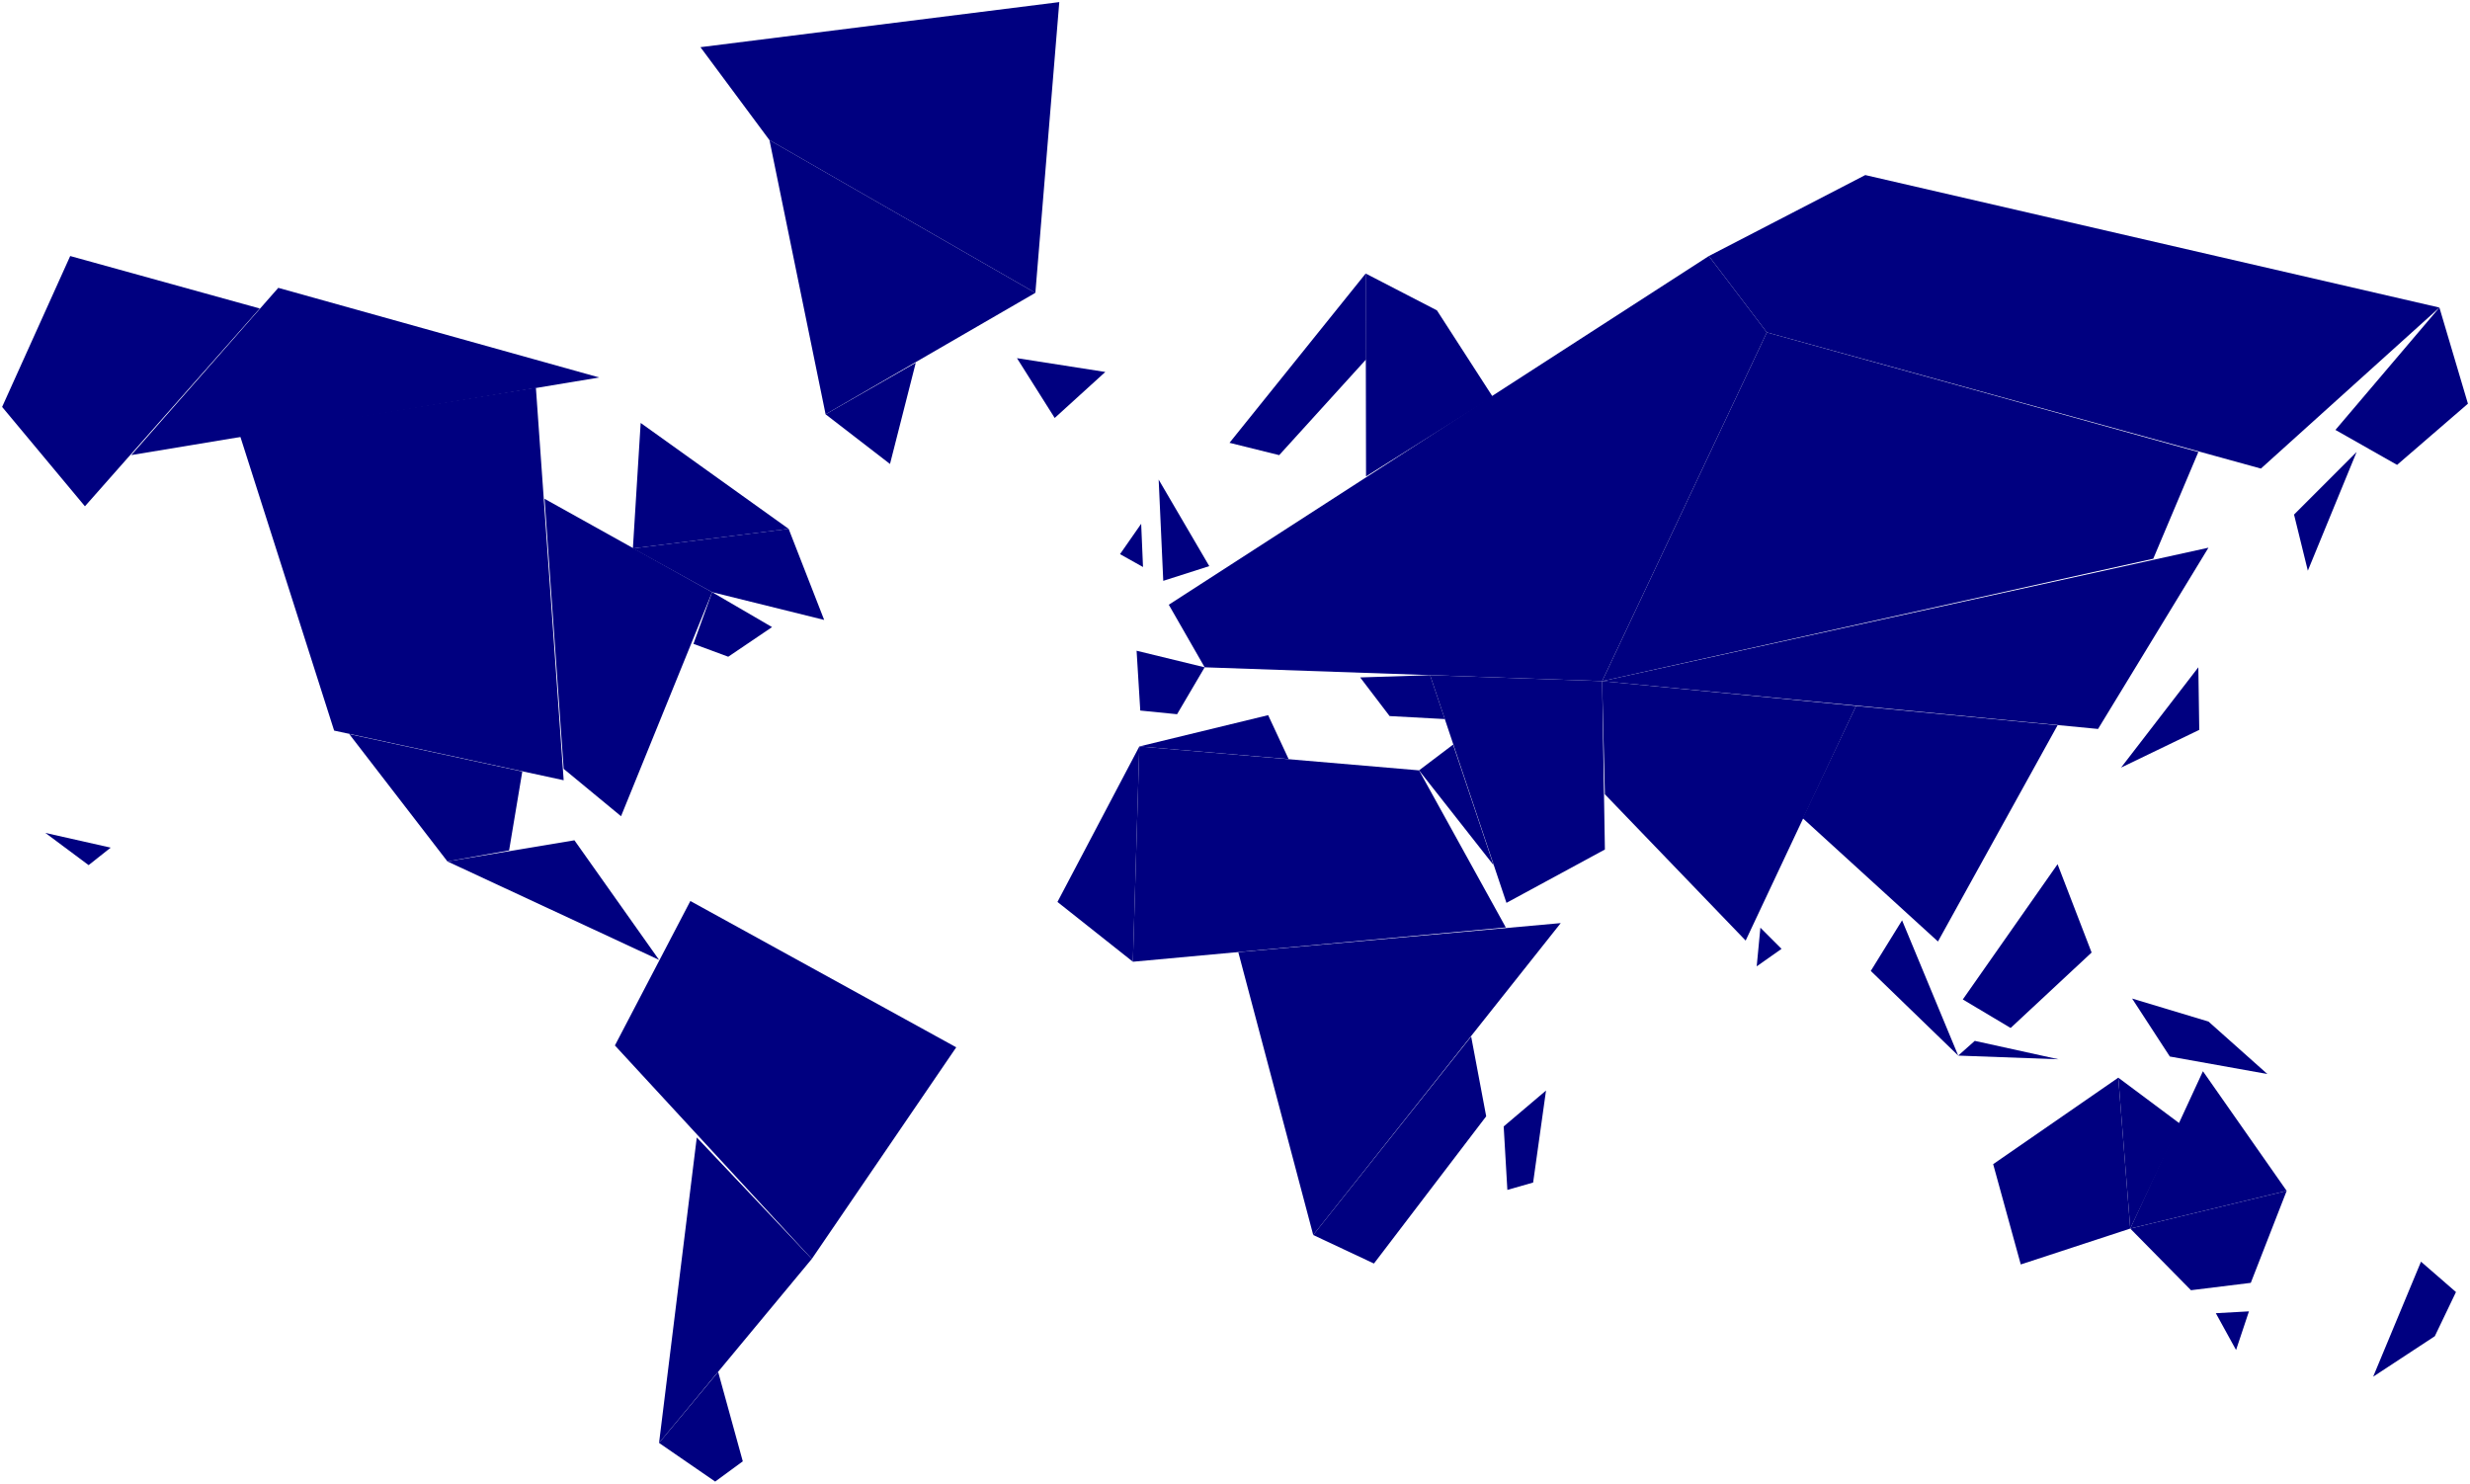
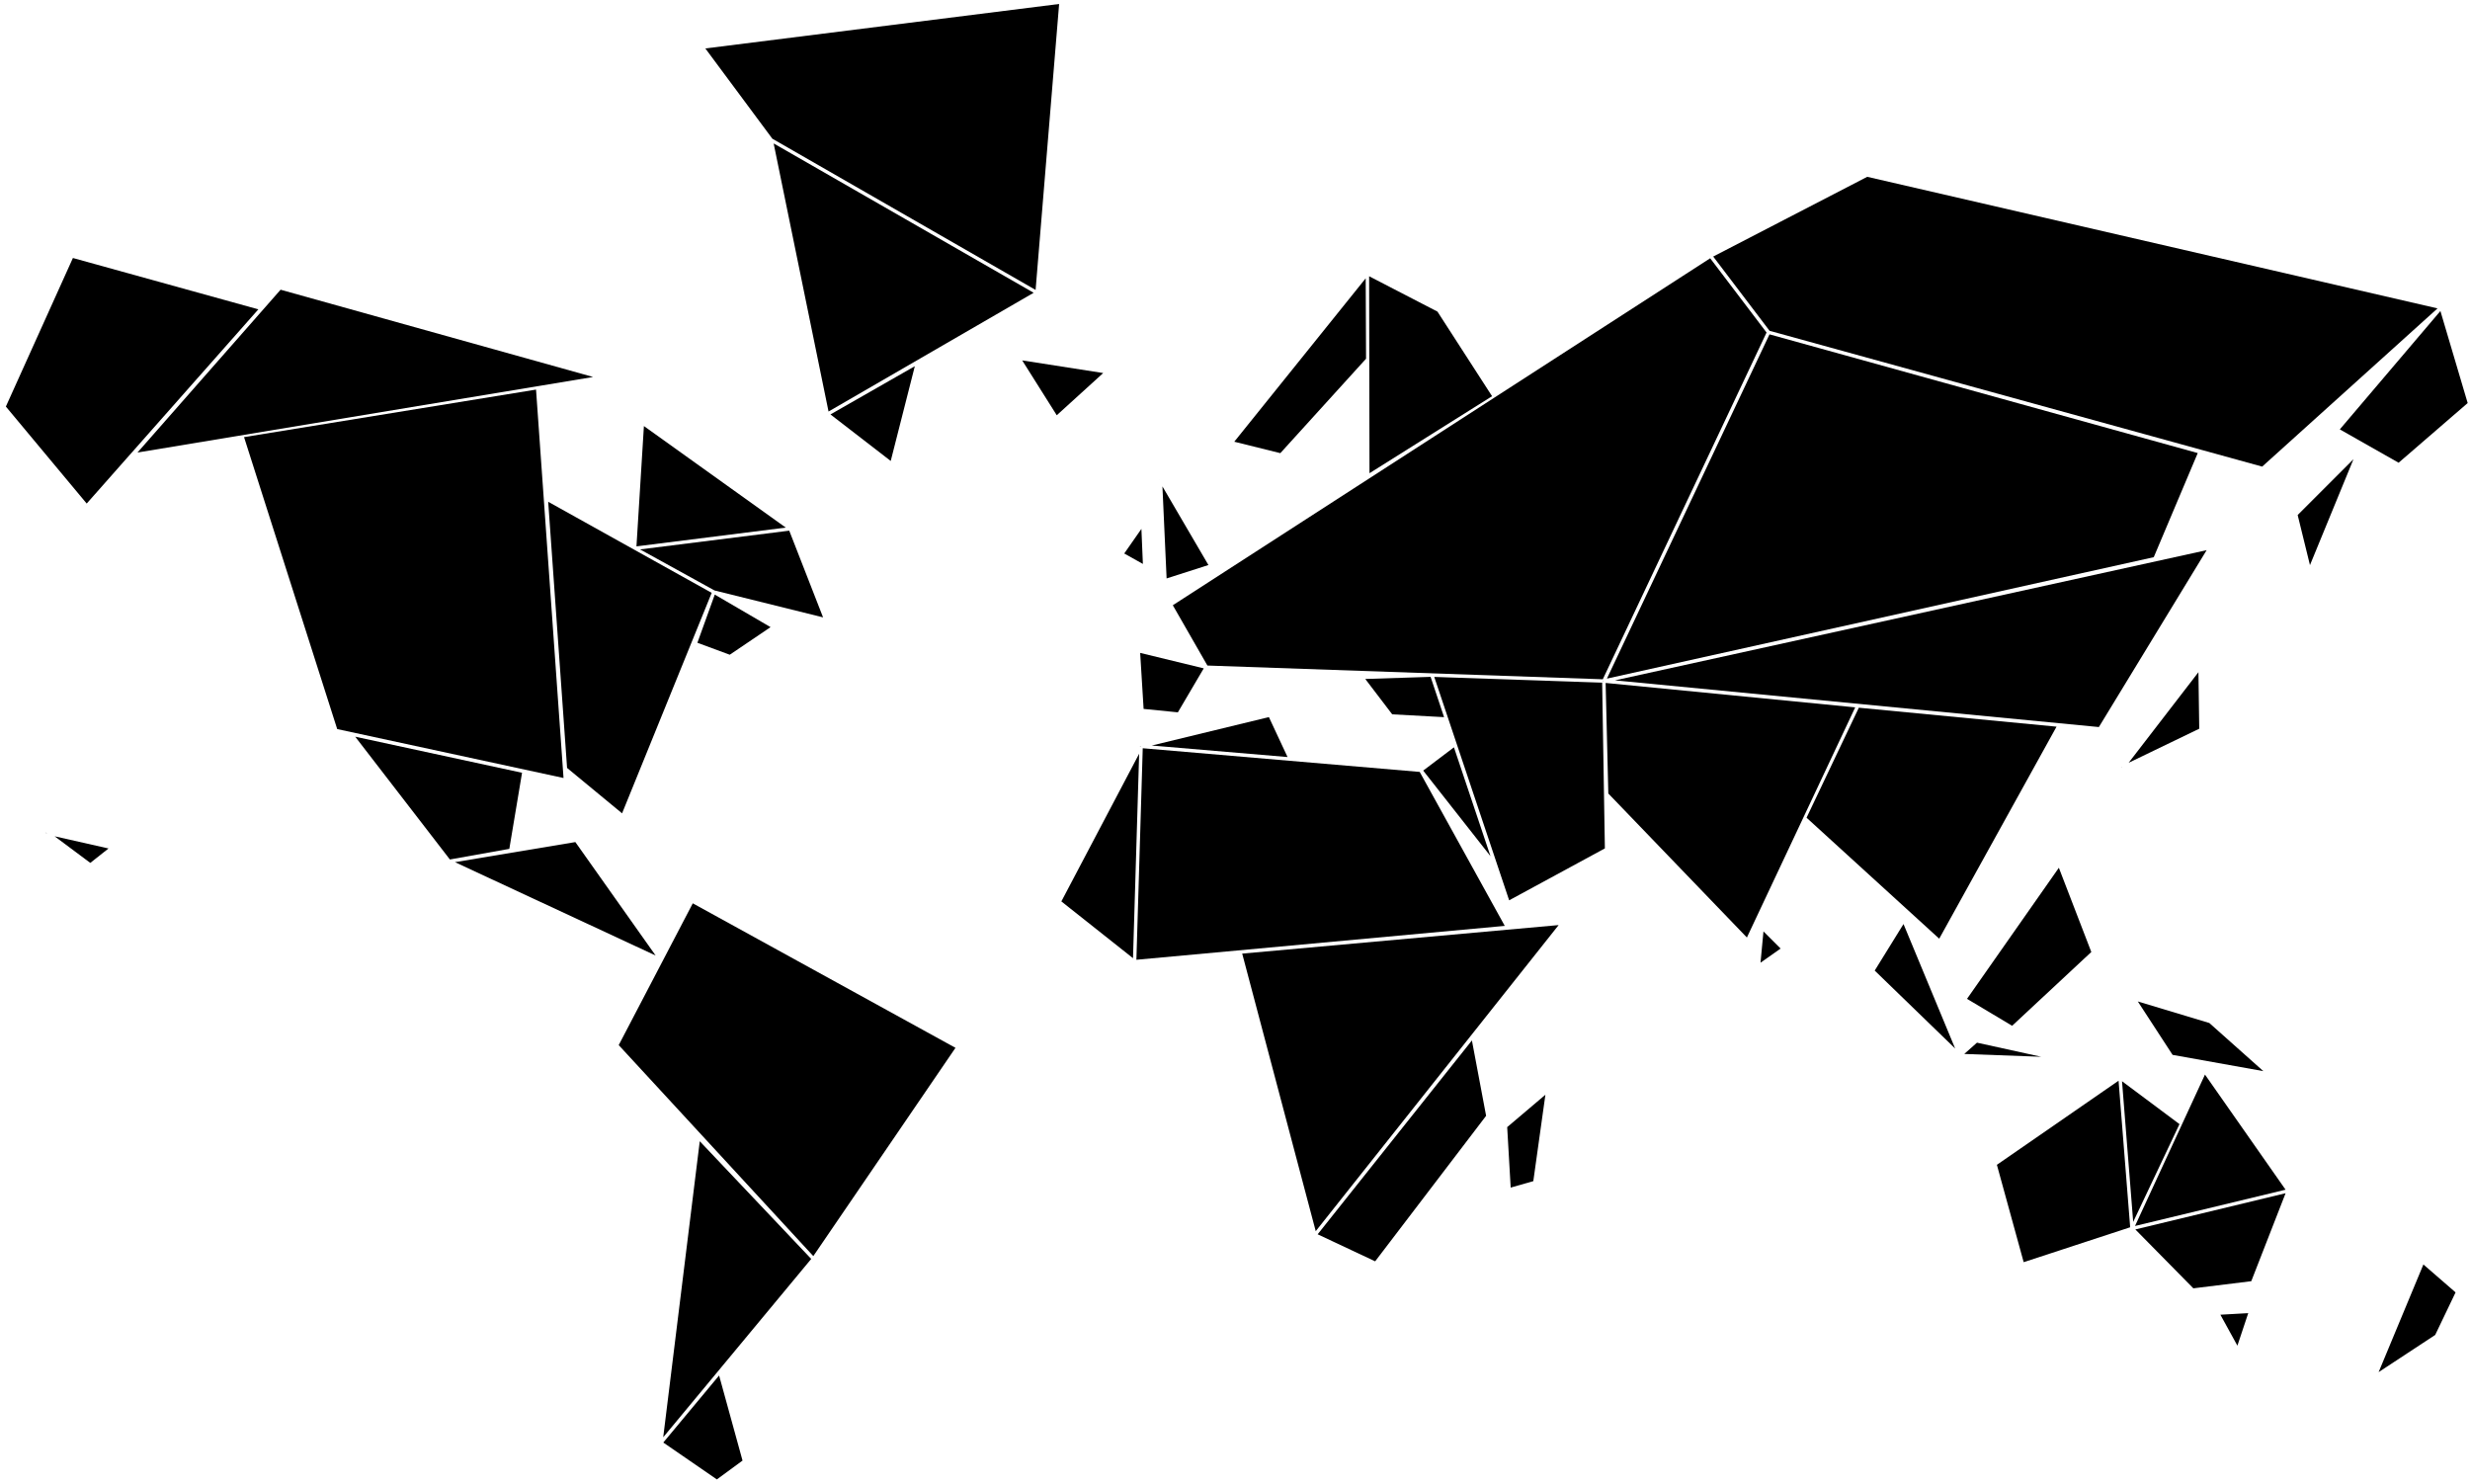
- <svg xmlns="http://www.w3.org/2000/svg" width="179.376mm" height="107.756mm" viewBox="0 0 179.376 107.756" version="1.1" id="svg8">
-   <defs id="defs2" />
-   <g id="layer1" transform="translate(-6.326642,-57.77583)">
-     <path style="fill:#000080;stroke:none;stroke-width:0.265px;stroke-linecap:butt;stroke-linejoin:miter;stroke-opacity:1" d="m 90.805,99.956 -0.334,-7.35 3.675,6.281 z" id="path3735" class="b" />
-     <path style="fill:#000080;stroke:none;stroke-width:0.265px;stroke-linecap:butt;stroke-linejoin:miter;stroke-opacity:1" d="m 89.201,95.813 -1.537,2.205 1.67,0.935 z" id="path3737" class="a" />
-     <path style="fill:#000080;stroke:none;stroke-width:0.265px;stroke-linecap:butt;stroke-linejoin:miter;stroke-opacity:1" d="m 93.812,106.236 -4.944,-1.203 0.267,4.343 2.673,0.267 z" id="path3739" class="x" />
-     <path style="fill:#000080;stroke:none;stroke-width:0.265px;stroke-linecap:butt;stroke-linejoin:miter;stroke-opacity:1" d="m 93.812,106.236 -2.606,-4.544 39.222,-25.324 4.209,5.546 -11.96,25.324 z" id="path3741" class="c" />
-     <path style="fill:#000080;stroke:none;stroke-width:0.265px;stroke-linecap:butt;stroke-linejoin:miter;stroke-opacity:1" d="m 105.531,92.372 -0.027,-14.733 5.175,2.676 4.052,6.277 z" id="path3743" class="b" />
-     <path style="fill:#000080;stroke:none;stroke-width:0.265px;stroke-linecap:butt;stroke-linejoin:miter;stroke-opacity:1" d="m 105.505,77.639 -9.889,12.294 3.608,0.895 6.308,-6.949 z" id="path3745" class="a" />
-     <path style="fill:#000080;stroke:none;stroke-width:0.265px;stroke-linecap:butt;stroke-linejoin:miter;stroke-opacity:1" d="m 130.428,76.369 11.359,-5.88 41.694,9.622 -12.963,11.693 -35.881,-9.889 z" id="path3747" class="z" />
-     <path style="fill:#000080;stroke:none;stroke-width:0.265px;stroke-linecap:butt;stroke-linejoin:miter;stroke-opacity:1" d="m 183.481,80.111 2.071,6.982 -5.145,4.443 -4.477,-2.539 z" id="path3749" class="b" />
-     <path style="fill:#000080;stroke:none;stroke-width:0.265px;stroke-linecap:butt;stroke-linejoin:miter;stroke-opacity:1" d="m 173.926,99.221 -1.002,-4.076 4.544,-4.544 z" id="path3751" class="a" />
-     <path style="fill:#000080;stroke:none;stroke-width:0.265px;stroke-linecap:butt;stroke-linejoin:miter;stroke-opacity:1" d="m 160.362,113.519 5.679,-2.74 -0.067,-4.544 z" id="path3753" class="q" />
-     <path style="fill:#000080;stroke:none;stroke-width:0.265px;stroke-linecap:butt;stroke-linejoin:miter;stroke-opacity:1" d="m 158.691,110.713 8.018,-13.163 -44.033,9.689 z" id="path3755" class="k" />
-     <path style="fill:#000080;stroke:none;stroke-width:0.265px;stroke-linecap:butt;stroke-linejoin:miter;stroke-opacity:1" d="m 162.7,98.352 3.274,-7.751 -31.337,-8.686 -11.96,25.324 z" id="path3757" class="y" />
-     <path style="fill:#000080;stroke:none;stroke-width:0.265px;stroke-linecap:butt;stroke-linejoin:miter;stroke-opacity:1" d="m 155.751,110.446 -8.686,15.702 -9.822,-8.954 3.875,-8.152 z" id="path3759" class="l" />
-     <path style="fill:#000080;stroke:none;stroke-width:0.265px;stroke-linecap:butt;stroke-linejoin:miter;stroke-opacity:1" d="m 133.1,126.081 8.018,-17.038 -18.442,-1.804 0.2,8.219 z" id="path3761" class="m" />
-     <path style="fill:#000080;stroke:none;stroke-width:0.265px;stroke-linecap:butt;stroke-linejoin:miter;stroke-opacity:1" d="m 115.728,123.342 7.149,-3.875 -0.2,-12.228 -12.494,-0.431 z" id="path3763" class="n" />
-     <path style="fill:#000080;stroke:none;stroke-width:0.265px;stroke-linecap:butt;stroke-linejoin:miter;stroke-opacity:1" d="m 134.169,125.146 -0.267,2.806 1.804,-1.27 z" id="path3765" class="w" />
-     <path style="fill:#000080;stroke:none;stroke-width:0.265px;stroke-linecap:butt;stroke-linejoin:miter;stroke-opacity:1" d="m 109.38,113.72 -20.312,-1.737 -0.468,15.635 27.081,-2.492 z" id="path3767" class="e" />
-     <path style="fill:#000080;stroke:none;stroke-width:0.265px;stroke-linecap:butt;stroke-linejoin:miter;stroke-opacity:1" d="m 114.792,120.602 -2.94,-8.753 -2.472,1.871 z" id="path3769" class="d" />
-     <path style="fill:#000080;stroke:none;stroke-width:0.265px;stroke-linecap:butt;stroke-linejoin:miter;stroke-opacity:1" d="m 99.909,112.901 -1.487,-3.19 -9.354,2.272 z" id="path3771" class="f" />
-     <path style="fill:#000080;stroke:none;stroke-width:0.265px;stroke-linecap:butt;stroke-linejoin:miter;stroke-opacity:1" d="m 111.25,109.995 -4.008,-0.218 -2.138,-2.806 5.079,-0.163 z" id="path3773" class="x" />
-     <path style="fill:#000080;stroke:none;stroke-width:0.265px;stroke-linecap:butt;stroke-linejoin:miter;stroke-opacity:1" d="m 119.67,124.812 -23.416,2.111 5.442,20.54 z" id="path3775" class="h" />
-     <path style="fill:#000080;stroke:none;stroke-width:0.265px;stroke-linecap:butt;stroke-linejoin:miter;stroke-opacity:1" d="m 113.165,133.047 1.092,5.796 -8.152,10.691 -4.41,-2.071 z" id="path3777" class="j" />
-     <path style="fill:#000080;stroke:none;stroke-width:0.265px;stroke-linecap:butt;stroke-linejoin:miter;stroke-opacity:1" d="m 89.068,111.983 -5.947,11.292 5.479,4.343 z" id="path3779" class="g" />
-     <path style="fill:#000080;stroke:none;stroke-width:0.265px;stroke-linecap:butt;stroke-linejoin:miter;stroke-opacity:1" d="m 148.869,130.357 6.882,-9.822 2.472,6.414 -5.88,5.479 z" id="path3781" class="a" />
-     <path style="fill:#000080;stroke:none;stroke-width:0.265px;stroke-linecap:butt;stroke-linejoin:miter;stroke-opacity:1" d="m 161.164,130.291 2.74,4.21 7.083,1.27 -4.276,-3.809 z" id="path3783" class="t" />
-     <path style="fill:#000080;stroke:none;stroke-width:0.265px;stroke-linecap:butt;stroke-linejoin:miter;stroke-opacity:1" d="m 144.459,124.611 -2.272,3.675 6.348,6.147 z" id="path3785" class="z" />
-     <path style="fill:#000080;stroke:none;stroke-width:0.265px;stroke-linecap:butt;stroke-linejoin:miter;stroke-opacity:1" d="m 155.818,134.701 -7.283,-0.267 v 0 l 1.203,-1.069 z" id="path3787" class="r" />
-     <path style="fill:#000080;stroke:none;stroke-width:0.265px;stroke-linecap:butt;stroke-linejoin:miter;stroke-opacity:1" d="m 182.144,149.4 -3.474,8.352 4.477,-2.94 1.537,-3.207 z" id="path3789" class="p" />
-     <path style="fill:#000080;stroke:none;stroke-width:0.265px;stroke-linecap:butt;stroke-linejoin:miter;stroke-opacity:1" d="m 153.079,149.601 7.951,-2.606 -0.869,-10.958 -9.087,6.281 z" id="path3797" class="a" />
-     <path style="fill:#000080;stroke:none;stroke-width:0.265px;stroke-linecap:butt;stroke-linejoin:miter;stroke-opacity:1" d="m 161.03,146.995 4.41,4.477 4.343,-0.535 2.606,-6.682 z" id="path3799" class="c" />
-     <path style="fill:#000080;stroke:none;stroke-width:0.265px;stroke-linecap:butt;stroke-linejoin:miter;stroke-opacity:1" d="m 160.161,136.037 4.477,3.341 -3.608,7.617 z" id="path3801" class="t" />
-     <path style="fill:#000080;stroke:none;stroke-width:0.265px;stroke-linecap:butt;stroke-linejoin:miter;stroke-opacity:1" d="m 166.308,135.569 6.08,8.686 -11.359,2.74 z" id="path3803" class="b" />
-     <path style="fill:#000080;stroke:none;stroke-width:0.265px;stroke-linecap:butt;stroke-linejoin:miter;stroke-opacity:1" d="m 167.244,153.142 2.405,-0.134 -0.935,2.806 z" id="path3805" class="o" />
-     <path style="fill:#000080;stroke:none;stroke-width:0.265px;stroke-linecap:butt;stroke-linejoin:miter;stroke-opacity:1" d="m 118.601,136.972 -3.074,2.606 0.267,4.61 1.871,-0.535 z" id="path3807" class="i" />
-     <path style="fill:#000080;stroke:none;stroke-width:0.265px;stroke-linecap:butt;stroke-linejoin:miter;stroke-opacity:1" d="m 75.771,133.832 -19.31,-10.624 -5.479,10.49 14.299,15.502 z" id="path3809" class="y" />
-     <path style="fill:#000080;stroke:none;stroke-width:0.265px;stroke-linecap:butt;stroke-linejoin:miter;stroke-opacity:1" d="m 56.928,140.38 -2.74,22.183 11.092,-13.363 z" id="path3811" class="z" />
-     <path style="fill:#000080;stroke:none;stroke-width:0.265px;stroke-linecap:butt;stroke-linejoin:miter;stroke-opacity:1" d="m 58.481,157.408 -4.292,5.155 4.076,2.806 2.005,-1.47 z" id="path3813" class="x" />
-     <path style="fill:#000080;stroke:none;stroke-width:0.265px;stroke-linecap:butt;stroke-linejoin:miter;stroke-opacity:1" d="m 80.181,83.786 2.74,4.343 3.675,-3.341 z" id="path3815" class="f" />
-     <path style="fill:#000080;stroke:none;stroke-width:0.265px;stroke-linecap:butt;stroke-linejoin:miter;stroke-opacity:1" d="M 62.207,67.95 81.517,79.042 66.283,87.862 Z" id="path3817" class="b" />
-     <path style="fill:#000080;stroke:none;stroke-width:0.265px;stroke-linecap:butt;stroke-linejoin:miter;stroke-opacity:1" d="m 70.96,91.47 -4.677,-3.608 6.548,-3.742 z" id="path3819" class="c" />
-     <path style="fill:#000080;stroke:none;stroke-width:0.265px;stroke-linecap:butt;stroke-linejoin:miter;stroke-opacity:1" d="m 81.517,79.042 1.737,-21.114 -26.059,3.274 5.011,6.749 z" id="path3821" class="a" />
-     <path style="fill:#000080;stroke:none;stroke-width:0.265px;stroke-linecap:butt;stroke-linejoin:miter;stroke-opacity:1" d="m 54.189,127.484 -15.368,-7.149 9.221,-1.537 z" id="path3823" class="a" />
-     <path style="fill:#000080;stroke:none;stroke-width:0.265px;stroke-linecap:butt;stroke-linejoin:miter;stroke-opacity:1" d="m 38.821,120.335 4.477,-0.802 0.959,-5.73 -12.565,-2.716 z" id="path3825" class="d" />
-     <path style="fill:#000080;stroke:none;stroke-width:0.265px;stroke-linecap:butt;stroke-linejoin:miter;stroke-opacity:1" d="m 12.762,120.602 -3.14,-2.339 4.744,1.069 z" id="path3829" class="t" />
-     <path style="fill:#000080;stroke:none;stroke-width:0.265px;stroke-linecap:butt;stroke-linejoin:miter;stroke-opacity:1" d="m 12.495,94.543 -6.014,-7.216 4.944,-10.958 13.764,3.809 z" id="path3831" class="a" />
-     <path style="fill:#000080;stroke:none;stroke-width:0.265px;stroke-linecap:butt;stroke-linejoin:miter;stroke-opacity:1" d="M 49.846,85.189 26.536,78.679 15.861,90.824 Z" id="path3833" class="b" />
-     <path style="fill:#000080;stroke:none;stroke-width:0.265px;stroke-linecap:butt;stroke-linejoin:miter;stroke-opacity:1" d="m 23.76,89.425 6.832,21.407 16.669,3.605 -2.017,-28.509 z" id="path3835" class="a" />
-     <path style="fill:#000080;stroke:none;stroke-width:0.265px;stroke-linecap:butt;stroke-linejoin:miter;stroke-opacity:1" d="m 51.428,117.05 -4.167,-3.44 -1.389,-19.612 12.171,6.78 z" id="path3837" class="c" />
-     <path style="fill:#000080;stroke:none;stroke-width:0.265px;stroke-linecap:butt;stroke-linejoin:miter;stroke-opacity:1" d="m 58.043,100.778 8.136,2.017 -2.58,-6.615 -11.311,1.422 z" id="path3839" class="b" />
-     <path style="fill:#000080;stroke:none;stroke-width:0.265px;stroke-linecap:butt;stroke-linejoin:miter;stroke-opacity:1" d="m 62.394,103.316 -3.181,2.152 -2.526,-0.935 1.355,-3.754 z" id="path3841" class="z" />
-     <path style="fill:#000080;stroke:none;stroke-width:0.265px;stroke-linecap:butt;stroke-linejoin:miter;stroke-opacity:1" d="M 52.288,97.603 52.853,88.49 63.599,96.181 Z" id="path3843" class="a" />
+ <svg xmlns="http://www.w3.org/2000/svg" version="1.1" viewBox="0 0 179.376 107.756" id="svg164">
+   <defs id="defs168" />
+   <g transform="translate(-6.301286,-57.79355)" id="g162" style="stroke:none;stroke-width:0.25px">
+     <path class="b" style="stroke:none" d="M 84.17 34.812 L 84.17 34.822 L 84.176 34.82 L 84.17 34.812 z M 84.418 35.324 L 84.721 42.006 L 87.758 41.033 L 84.418 35.324 z " transform="translate(6.301286,57.79355)" id="path60" />
+     <path class="a" style="stroke:none" d="M 82.891 38.408 L 81.645 40.195 L 82.998 40.953 L 82.891 38.408 z " transform="translate(6.301286,57.79355)" id="path62" />
+     <path class="d" style="stroke:none" d="M 82.801 47.414 L 83.051 51.482 L 85.539 51.73 L 87.418 48.537 L 82.801 47.414 z " transform="translate(6.301286,57.79355)" id="path64" />
+     <path class="c" style="stroke:none" d="M 124.197 18.756 L 85.172 43.953 L 87.684 48.332 L 116.398 49.33 L 128.291 24.148 L 124.197 18.756 z " transform="translate(6.301286,57.79355)" id="path66" />
+     <path class="b" style="stroke:none" d="M 99.428 20.062 L 99.455 34.365 L 108.357 28.773 L 104.391 22.629 L 99.428 20.062 z " transform="translate(6.301286,57.79355)" id="path68" />
+     <path class="a" style="stroke:none" d="M 99.18 20.211 L 89.635 32.078 L 92.98 32.908 L 99.205 26.051 L 99.18 20.211 z " transform="translate(6.301286,57.79355)" id="path70" />
+     <path class="d" style="stroke:none" d="M 135.602 12.84 L 124.416 18.631 L 128.51 24.023 L 164.283 33.885 L 177.018 22.396 L 135.602 12.84 z " transform="translate(6.301286,57.79355)" id="path72" />
+     <path class="b" style="stroke:none" d="M 177.227 22.586 L 169.922 31.182 L 174.191 33.604 L 179.207 29.27 L 177.227 22.586 z " transform="translate(6.301286,57.79355)" id="path74" />
+     <path class="a" style="stroke:none" d="M 170.914 33.348 L 166.861 37.402 L 167.754 41.039 L 170.914 33.348 z " transform="translate(6.301286,57.79355)" id="path76" />
+     <path class="e" style="stroke:none" d="M 159.654 48.816 L 154.584 55.395 L 159.713 52.92 L 159.654 48.816 z M 154.086 55.693 L 154.061 55.727 L 154.1 55.707 L 154.086 55.693 z " transform="translate(6.301286,57.79355)" id="path78" />
+     <path class="f" style="stroke:none" d="M 160.25 39.953 L 117.281 49.408 L 152.424 52.799 L 160.25 39.953 z M 116.455 49.428 L 116.375 49.445 L 116.455 49.453 L 116.455 49.428 z " transform="translate(6.301286,57.79355)" id="path80" />
+     <path class="g" style="stroke:none" d="M 128.504 24.281 L 116.697 49.281 L 156.41 40.463 L 159.604 32.902 L 128.504 24.281 z " transform="translate(6.301286,57.79355)" id="path82" />
+     <path class="b" style="stroke:none" d="M 134.992 51.395 L 131.195 59.383 L 140.83 68.168 L 149.35 52.771 L 134.992 51.395 z " transform="translate(6.301286,57.79355)" id="path84" />
+     <path class="a" style="stroke:none" d="M 116.604 49.596 L 116.799 57.625 L 126.863 68.082 L 134.729 51.369 L 116.604 49.596 z " transform="translate(6.301286,57.79355)" id="path86" />
+     <path class="h" style="stroke:none" d="M 104.158 49.158 L 109.598 65.381 L 116.549 61.611 L 116.352 49.578 L 104.158 49.158 z " transform="translate(6.301286,57.79355)" id="path88" />
+     <path class="c" style="stroke:none" d="M 128.066 67.641 L 127.852 69.912 L 129.311 68.885 L 128.066 67.641 z " transform="translate(6.301286,57.79355)" id="path90" />
+     <path class="e" style="stroke:none" d="M 82.988 54.338 L 82.527 69.699 L 109.279 67.238 L 103.102 56.057 L 82.988 54.338 z " transform="translate(6.301286,57.79355)" id="path92" />
+     <path class="d" style="stroke:none" d="M 105.588 54.271 L 103.355 55.961 L 108.242 62.176 L 105.588 54.271 z " transform="translate(6.301286,57.79355)" id="path94" />
+     <path class="f" style="stroke:none" d="M 92.15 52.076 L 83.643 54.141 L 93.504 54.977 L 92.15 52.076 z M 82.844 54.17 L 82.766 54.189 L 82.846 54.195 L 82.844 54.17 z " transform="translate(6.301286,57.79355)" id="path96" />
+     <path class="f" style="stroke:none" d="M 103.893 49.154 L 99.148 49.307 L 101.105 51.875 L 104.871 52.08 L 103.893 49.154 z " transform="translate(6.301286,57.79355)" id="path98" />
+     <path class="g" style="stroke:none" d="M 113.191 67.18 L 90.211 69.252 L 95.551 89.408 L 113.191 67.18 z " transform="translate(6.301286,57.79355)" id="path100" />
+     <path class="d" style="stroke:none" d="M 106.893 75.557 L 95.691 89.635 L 99.867 91.598 L 107.924 81.031 L 106.893 75.557 z " transform="translate(6.301286,57.79355)" id="path102" />
+     <path class="h" style="stroke:none" d="M 82.727 54.736 L 77.078 65.461 L 82.281 69.584 L 82.727 54.736 z " transform="translate(6.301286,57.79355)" id="path104" />
+     <path class="a" style="stroke:none" d="M 149.518 63.018 L 142.848 72.537 L 146.125 74.492 L 151.875 69.135 L 149.518 63.018 z " transform="translate(6.301286,57.79355)" id="path106" />
+     <path class="d" style="stroke:none" d="M 155.252 72.727 L 157.777 76.605 L 164.369 77.787 L 160.445 74.291 L 155.252 72.727 z " transform="translate(6.301286,57.79355)" id="path108" />
+     <path class="e" style="stroke:none" d="M 138.236 67.104 L 136.145 70.484 L 141.988 76.145 L 138.236 67.104 z " transform="translate(6.301286,57.79355)" id="path110" />
+     <path class="f" style="stroke:none" d="M 143.572 75.719 L 142.648 76.539 L 148.238 76.744 L 143.572 75.719 z " transform="translate(6.301286,57.79355)" id="path112" />
+     <path class="a" style="stroke:none" d="M 175.992 91.826 L 172.74 99.645 L 176.848 96.945 L 178.328 93.855 L 175.992 91.826 z " transform="translate(6.301286,57.79355)" id="path114" />
+     <path class="a" style="stroke:none" d="M 153.854 78.482 L 145.018 84.59 L 146.963 91.66 L 154.697 89.125 L 153.854 78.482 z " transform="translate(6.301286,57.79355)" id="path116" />
+     <path class="c" style="stroke:none" d="M 165.984 86.652 L 155.072 89.283 L 159.285 93.559 L 163.492 93.041 L 165.984 86.652 z " transform="translate(6.301286,57.79355)" id="path118" />
+     <path class="e" style="stroke:none" d="M 154.105 78.52 L 154.916 88.736 L 158.279 81.635 L 154.105 78.52 z " transform="translate(6.301286,57.79355)" id="path120" />
+     <path class="b" style="stroke:none" d="M 160.129 78.037 L 155.049 89.031 L 165.982 86.396 L 160.129 78.037 z " transform="translate(6.301286,57.79355)" id="path122" />
+     <path class="f" style="stroke:none" d="M 163.271 95.361 L 161.248 95.475 L 162.484 97.723 L 163.271 95.361 z " transform="translate(6.301286,57.79355)" id="path124" />
+     <path class="b" style="stroke:none" d="M 112.23 79.5 L 109.455 81.852 L 109.709 86.244 L 111.352 85.775 L 112.23 79.5 z " transform="translate(6.301286,57.79355)" id="path126" />
+     <path class="f" style="stroke:none" d="M 50.311 65.6 L 44.932 75.896 L 59.064 91.219 L 69.389 76.094 L 50.311 65.6 z " transform="translate(6.301286,57.79355)" id="path128" />
+     <path class="e" style="stroke:none" d="M 50.818 82.877 L 48.164 104.375 L 58.912 91.424 L 50.818 82.877 z " transform="translate(6.301286,57.79355)" id="path130" />
+     <path class="c" style="stroke:none" d="M 52.223 99.889 L 48.17 104.758 L 52.061 107.436 L 53.924 106.068 L 52.223 99.889 z " transform="translate(6.301286,57.79355)" id="path132" />
+     <path class="f" style="stroke:none" d="M 74.234 26.172 L 76.744 30.156 L 80.117 27.09 L 74.234 26.172 z " transform="translate(6.301286,57.79355)" id="path134" />
+     <path class="b" style="stroke:none" d="M 56.184 10.416 L 60.17 29.885 L 75.066 21.262 L 56.184 10.416 z " transform="translate(6.301286,57.79355)" id="path136" />
+     <path class="c" style="stroke:none" d="M 66.436 26.594 L 60.309 30.096 L 64.686 33.475 L 66.436 26.594 z " transform="translate(6.301286,57.79355)" id="path138" />
+     <path class="a" style="stroke:none" d="M 76.916 0.289 L 51.223 3.518 L 56.09 10.074 L 75.207 21.055 L 76.916 0.289 z " transform="translate(6.301286,57.79355)" id="path140" />
+     <path class="a" style="stroke:none" d="M 41.783 61.152 L 33.041 62.611 L 47.613 69.391 L 41.783 61.152 z " transform="translate(6.301286,57.79355)" id="path142" />
+     <path class="d" style="stroke:none" d="M 25.797 53.5 L 32.672 62.416 L 36.988 61.645 L 37.912 56.119 L 25.797 53.5 z " transform="translate(6.301286,57.79355)" id="path144" />
+     <path class="e" style="stroke:none" d="M 3.32 60.471 L 3.377 60.514 L 3.389 60.486 L 3.32 60.471 z M 3.967 60.732 L 6.557 62.664 L 7.881 61.617 L 3.967 60.732 z " transform="translate(6.301286,57.79355)" id="path146" />
+     <path class="a" style="stroke:none" d="M 5.295 18.736 L 0.426 29.525 L 6.297 36.568 L 18.762 22.465 L 5.295 18.736 z " transform="translate(6.301286,57.79355)" id="path148" />
+     <path class="b" style="stroke:none" d="M 20.377 21.039 L 9.984 32.863 L 43.072 27.377 L 20.377 21.039 z " transform="translate(6.301286,57.79355)" id="path150" />
+     <path class="a" style="stroke:none" d="M 38.928 28.293 L 17.723 31.744 L 24.488 52.945 L 40.924 56.498 L 38.928 28.293 z " transform="translate(6.301286,57.79355)" id="path152" />
+     <path class="c" style="stroke:none" d="M 39.811 36.439 L 41.182 55.768 L 45.176 59.064 L 51.684 43.053 L 39.811 36.439 z " transform="translate(6.301286,57.79355)" id="path154" />
+     <path class="b" style="stroke:none" d="M 57.316 38.537 L 46.482 39.898 L 51.889 42.879 L 59.773 44.834 L 57.316 38.537 z " transform="translate(6.301286,57.79355)" id="path156" />
+     <path class="d" style="stroke:none" d="M 51.908 43.18 L 50.646 46.678 L 52.996 47.547 L 55.959 45.543 L 51.908 43.18 z " transform="translate(6.301286,57.79355)" id="path158" />
+     <path class="a" style="stroke:none" d="M 46.762 30.941 L 46.221 39.678 L 57.064 38.314 L 46.762 30.941 z " transform="translate(6.301286,57.79355)" id="path160" />
  </g>
</svg>
